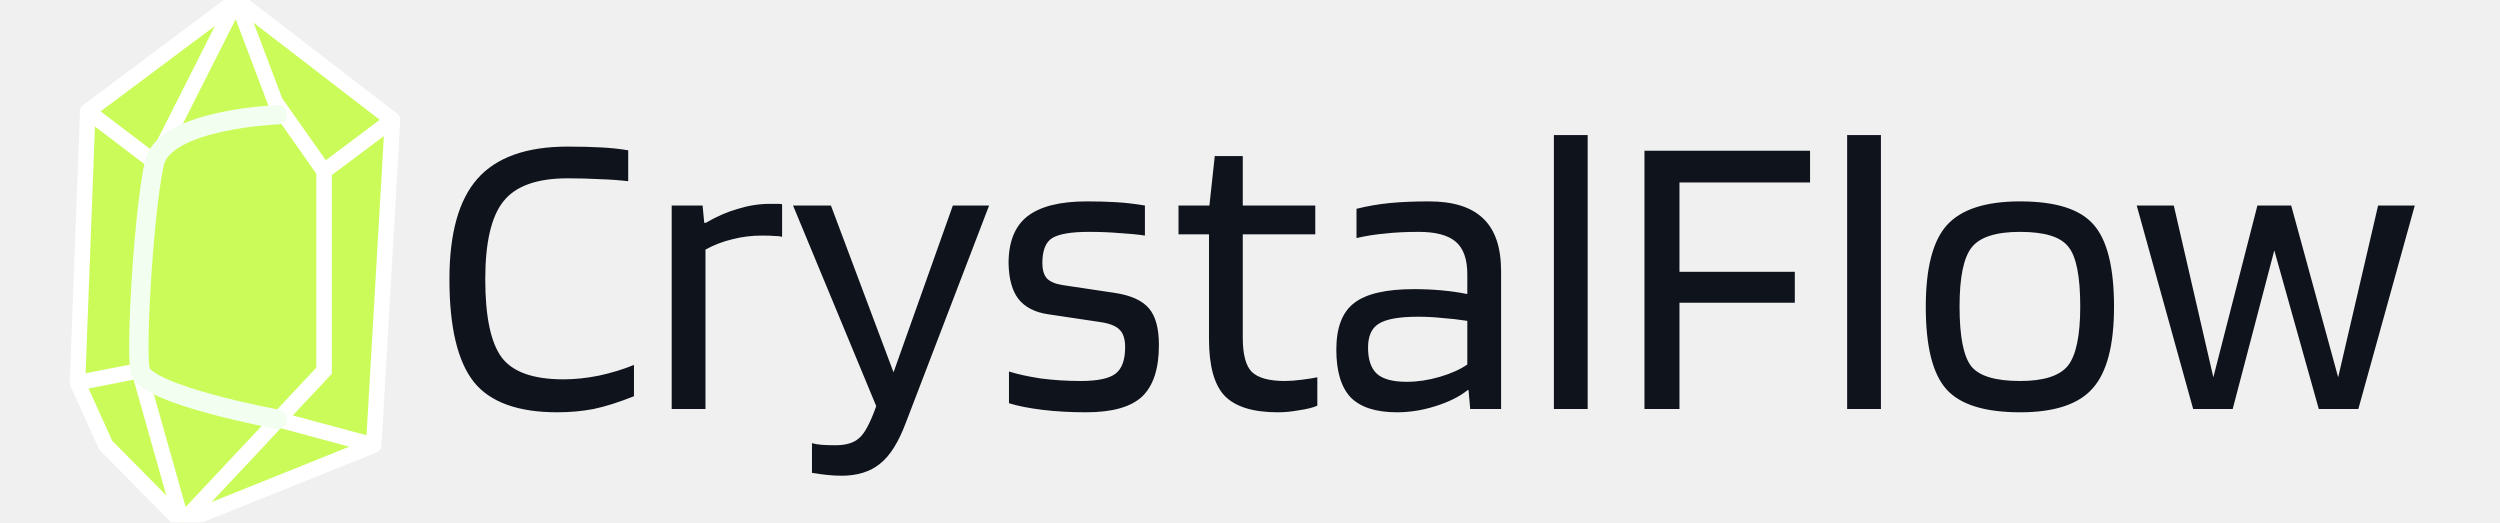
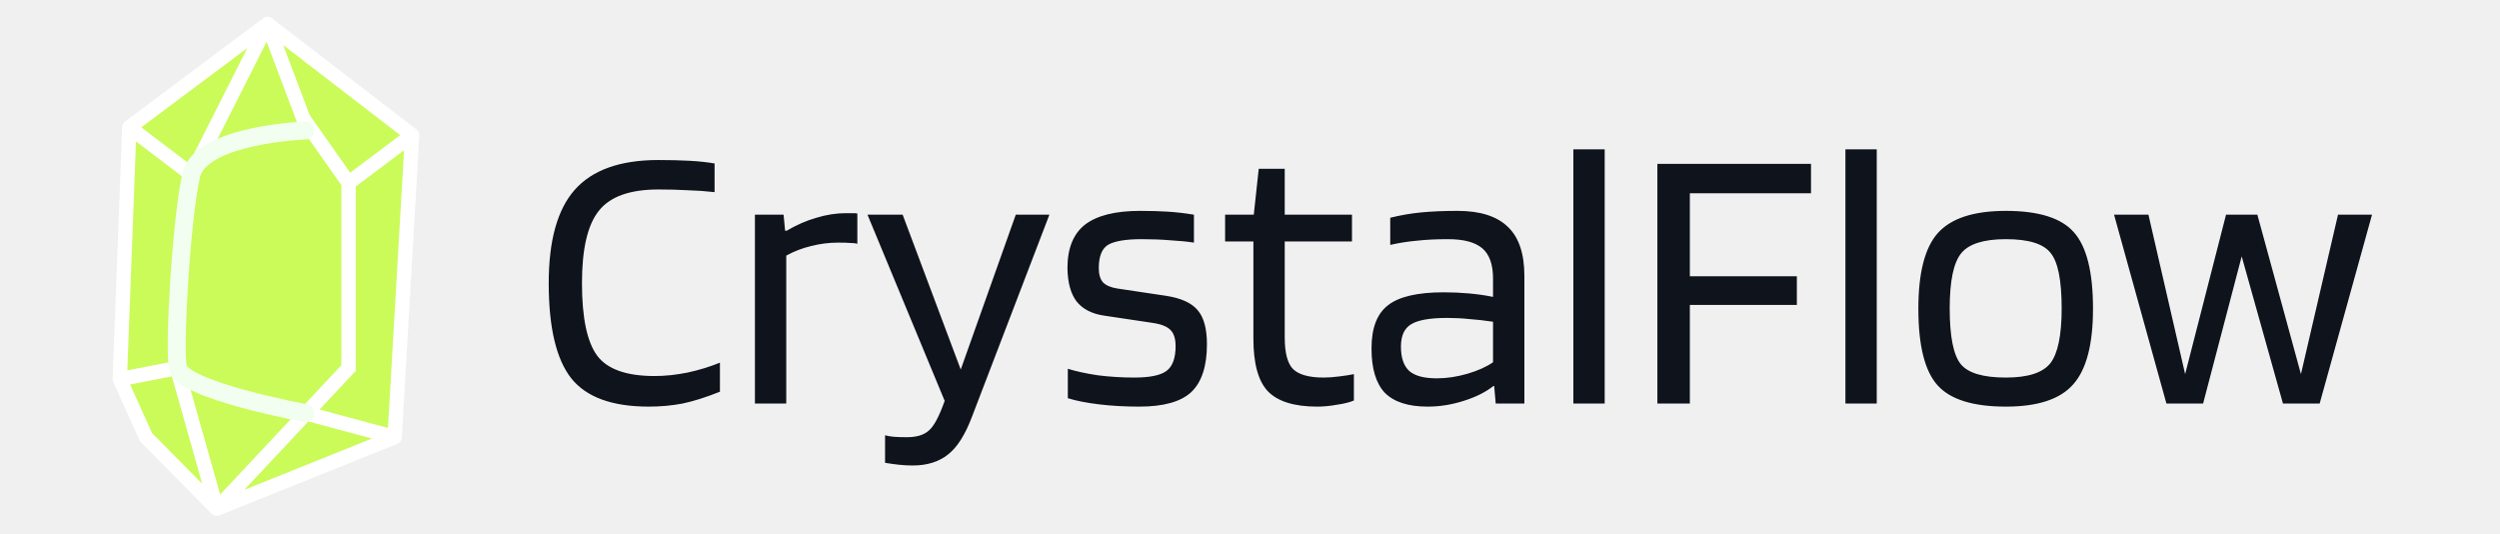
- <svg xmlns="http://www.w3.org/2000/svg" width="1936" height="405" viewBox="0 0 1936 405" fill="none">
-   <g clip-path="url(#clip0_48_47)">
-     <path d="M67.957 86.196L60 296.38L81.88 344.783L140.891 404.456L289.413 344.783L304 92.826L250.957 132.609L213.163 78.902L183.326 0L67.957 86.196Z" fill="#CBFB59" />
-     <path d="M250.957 132.609L304 92.826L183.326 0L213.163 78.902L250.957 132.609Z" fill="#CBFB59" />
-     <path d="M117.685 123.989L67.957 86.196M67.957 86.196L60 296.38M67.957 86.196L183.326 0M60 296.38L102.435 288.129M60 296.38L81.88 344.783L140.891 404.456M211.174 329.517L140.891 404.456M140.891 404.456L109.238 292.402M140.891 404.456L289.413 344.783M215.512 324.891L289.413 344.783M219.793 320.326L250.957 287.098V132.609M250.957 132.609L304 92.826M250.957 132.609L213.163 78.902L183.326 0M304 92.826L289.413 344.783M304 92.826L183.326 0M183.326 0L123.024 119.348" stroke="white" stroke-width="12" stroke-linecap="round" />
-     <path d="M215.024 324.72C215.024 324.72 111.717 305.663 108.402 286.435C105.087 267.207 111.717 159.794 119.674 125.978C127.63 92.163 215.024 88.848 215.024 88.848" stroke="#F2FFF0" stroke-width="15" stroke-linecap="round" />
-     <path d="M436.399 293.76C445.118 293.76 454.263 292.803 463.833 290.889C473.616 288.763 482.654 285.998 490.948 282.595V306.839C479.251 311.518 468.831 314.814 459.686 316.728C450.754 318.43 441.397 319.28 431.614 319.28C400.99 319.28 379.404 311.412 366.857 295.674C354.31 279.724 348.036 253.247 348.036 216.243C348.036 180.728 355.267 154.783 369.728 138.407C384.402 121.819 407.689 113.525 439.589 113.525C449.372 113.525 458.091 113.738 465.747 114.163C473.403 114.589 480.315 115.333 486.482 116.396V140.321C479.039 139.471 471.489 138.939 463.833 138.726C456.39 138.301 448.308 138.088 439.589 138.088C415.77 138.088 399.182 144.043 389.825 155.952C380.468 167.649 375.789 187.746 375.789 216.243C375.789 245.166 380.042 265.369 388.549 276.853C397.056 288.125 413.006 293.76 436.399 293.76ZM546.319 316.728H520.161V159.142H544.086L545.362 172.54H546.638C554.932 167.649 563.226 164.034 571.52 161.694C579.814 159.142 588.002 157.866 596.083 157.866C599.486 157.866 601.719 157.866 602.782 157.866C604.058 157.866 605.015 157.973 605.653 158.185V183.386C604.165 182.961 602.251 182.748 599.911 182.748C597.785 182.536 594.382 182.429 589.703 182.429C582.047 182.429 574.498 183.386 567.054 185.3C559.824 187.002 552.912 189.66 546.319 193.275V316.728ZM646.976 344.8C655.058 344.8 661.119 342.993 665.159 339.377C669.413 335.975 673.879 327.681 678.557 314.495L614.119 159.142H643.467L691.955 288.337L737.891 159.142H765.963L701.525 327.255C695.783 342.567 689.084 353.201 681.428 359.155C673.772 365.323 663.883 368.406 651.761 368.406C648.146 368.406 644.318 368.194 640.277 367.768C636.449 367.343 632.621 366.811 628.793 366.173V343.205C631.133 343.843 633.685 344.269 636.449 344.481C639.427 344.694 642.936 344.8 646.976 344.8ZM843.236 179.558C829.625 179.558 820.162 181.153 814.845 184.343C809.741 187.533 807.189 194.02 807.189 203.802C807.189 208.906 808.359 212.841 810.698 215.605C813.25 218.157 817.184 219.859 822.501 220.709L863.014 226.77C875.774 228.684 884.706 232.725 889.81 238.892C894.914 244.847 897.466 254.311 897.466 267.283C897.466 285.573 893.106 298.864 884.387 307.158C875.668 315.24 861.206 319.28 841.003 319.28C828.881 319.28 817.61 318.642 807.189 317.366C796.768 316.09 788.155 314.389 781.35 312.262V287.699C788.155 289.826 796.449 291.634 806.232 293.122C816.227 294.398 826.435 295.036 836.856 295.036C850.041 295.036 859.08 293.122 863.971 289.294C868.862 285.466 871.308 278.661 871.308 268.878C871.308 262.711 869.926 258.245 867.161 255.48C864.396 252.503 859.399 250.483 852.168 249.419L811.655 243.358C801.447 241.87 793.791 237.935 788.687 231.555C783.796 225.175 781.244 215.924 781.031 203.802C781.031 187.214 785.922 175.092 795.705 167.436C805.7 159.78 821.012 155.952 841.641 155.952C850.148 155.952 857.804 156.165 864.609 156.59C871.627 157.016 878.964 157.866 886.62 159.142V182.429C881.091 181.579 874.604 180.941 867.161 180.515C859.718 179.877 851.743 179.558 843.236 179.558ZM1020.14 292.165V314.176C1016.74 315.665 1012.06 316.835 1006.11 317.685C1000.37 318.749 994.837 319.28 989.52 319.28C970.38 319.28 956.663 315.027 948.369 306.52C940.288 298.014 936.247 283.34 936.247 262.498V181.472H912.641V159.142H936.566L940.713 120.862H962.405V159.142H1018.55V181.472H962.405V261.541C962.405 274.514 964.744 283.34 969.423 288.018C974.314 292.697 982.821 295.036 994.943 295.036C998.771 295.036 1003.13 294.717 1008.02 294.079C1013.13 293.441 1017.17 292.803 1020.14 292.165ZM1081.74 319.28C1065.58 319.28 1053.67 315.452 1046.01 307.796C1038.57 299.928 1034.85 287.593 1034.85 270.792C1034.85 253.779 1039.42 241.763 1048.56 234.745C1057.71 227.515 1073.23 223.899 1095.14 223.899C1102.37 223.899 1109.49 224.218 1116.51 224.856C1123.53 225.494 1130.12 226.451 1136.29 227.727V212.415C1136.29 200.719 1133.31 192.318 1127.36 187.214C1121.4 182.11 1111.83 179.558 1098.65 179.558C1088.87 179.558 1080.25 179.984 1072.81 180.834C1065.37 181.472 1057.92 182.642 1050.48 184.343V161.694C1058.99 159.568 1067.6 158.079 1076.32 157.228C1085.25 156.378 1095.35 155.952 1106.62 155.952C1125.55 155.952 1139.59 160.418 1148.73 169.35C1157.88 178.07 1162.45 191.68 1162.45 210.182V316.728H1138.52L1137.25 302.054H1136.61C1130.23 307.158 1121.93 311.305 1111.73 314.495C1101.73 317.685 1091.74 319.28 1081.74 319.28ZM1098.01 245.272C1083.55 245.272 1073.45 247.08 1067.7 250.695C1062.18 254.098 1059.41 260.265 1059.41 269.197C1059.41 278.555 1061.75 285.36 1066.43 289.613C1071.11 293.654 1078.76 295.674 1089.4 295.674C1097.69 295.674 1106.2 294.398 1114.92 291.846C1123.64 289.294 1130.76 286.104 1136.29 282.276V248.462C1129.27 247.399 1122.68 246.655 1116.51 246.229C1110.56 245.591 1104.39 245.272 1098.01 245.272ZM1229.49 104.593V316.728H1203.33V104.593H1229.49ZM1300.58 234.426V316.728H1273.47V116.715H1401.71V141.278H1300.58V210.501H1389.9V234.426H1300.58ZM1456.59 104.593V316.728H1430.43V104.593H1456.59ZM1637.1 237.616C1637.1 267.39 1631.57 288.444 1620.51 300.778C1609.67 313.113 1590.95 319.28 1564.37 319.28C1536.94 319.28 1517.9 313.326 1507.27 301.416C1496.64 289.507 1491.32 268.24 1491.32 237.616C1491.32 207.63 1496.74 186.576 1507.59 174.454C1518.65 162.12 1537.57 155.952 1564.37 155.952C1591.8 155.952 1610.73 161.907 1621.15 173.816C1631.79 185.726 1637.1 206.992 1637.1 237.616ZM1517.48 237.297C1517.48 260.691 1520.56 276.215 1526.73 283.871C1532.9 291.315 1545.44 295.036 1564.37 295.036C1582.66 295.036 1594.99 291.102 1601.37 283.233C1607.75 275.152 1610.94 259.84 1610.94 237.297C1610.94 213.904 1607.86 198.486 1601.69 191.042C1595.74 183.386 1583.3 179.558 1564.37 179.558C1545.87 179.558 1533.43 183.493 1527.05 191.361C1520.67 199.23 1517.48 214.542 1517.48 237.297ZM1841.61 159.142H1870L1826.3 316.728H1795.67L1761.22 193.913L1729 316.728H1698.38L1654.67 159.142H1683.38L1714.01 292.165L1748.14 159.142H1774.3L1810.67 292.165L1841.61 159.142Z" fill="#0F131C" />
-   </g>
-   <defs>
-     <clipPath id="clip0_48_47">
-       <rect width="1936" height="404.457" fill="white" />
-     </clipPath>
-   </defs>
+ <svg xmlns="http://www.w3.org/2000/svg" width="2086" height="445" viewBox="0 0 2086 445" fill="none">
+   <path d="M107.957 106.196L100 316.38L121.88 364.783L180.891 424.457L329.413 364.783L344 112.826L290.957 152.609L253.163 98.902L223.326 20L107.957 106.196Z" fill="#CBFB59" />
+   <path d="M290.957 152.609L344 112.826L223.326 20L253.163 98.902L290.957 152.609Z" fill="#CBFB59" />
+   <path d="M157.685 143.989L107.957 106.196M107.957 106.196L100 316.38M107.957 106.196L223.326 20M100 316.38L142.435 308.129M100 316.38L121.88 364.783L180.891 424.456M251.174 349.517L180.891 424.456M180.891 424.456L149.238 312.402M180.891 424.456L329.413 364.783M255.512 344.891L329.413 364.783M259.793 340.326L290.957 307.098V152.609M290.957 152.609L344 112.826M290.957 152.609L253.163 98.902L223.326 20M344 112.826L329.413 364.783M344 112.826L223.326 20M223.326 20L163.024 139.348" stroke="white" stroke-width="12" stroke-linecap="round" />
+   <path d="M255.024 344.72C255.024 344.72 151.717 325.663 148.402 306.435C145.087 287.207 151.717 179.794 159.674 145.978C167.63 112.163 255.024 108.848 255.024 108.848" stroke="#F2FFF0" stroke-width="15" stroke-linecap="round" />
+   <path d="M546.399 313.76C555.118 313.76 564.263 312.803 573.833 310.889C583.616 308.763 592.654 305.998 600.948 302.595V326.839C589.251 331.518 578.831 334.814 569.686 336.728C560.754 338.43 551.397 339.28 541.614 339.28C510.99 339.28 489.404 331.412 476.857 315.674C464.31 299.724 458.036 273.247 458.036 236.243C458.036 200.728 465.267 174.783 479.728 158.407C494.402 141.819 517.689 133.525 549.589 133.525C559.372 133.525 568.091 133.738 575.747 134.163C583.403 134.589 590.315 135.333 596.482 136.396V160.321C589.039 159.471 581.489 158.939 573.833 158.726C566.39 158.301 558.308 158.088 549.589 158.088C525.77 158.088 509.182 164.043 499.825 175.952C490.468 187.649 485.789 207.746 485.789 236.243C485.789 265.166 490.042 285.369 498.549 296.853C507.056 308.125 523.006 313.76 546.399 313.76ZM656.319 336.728H630.161V179.142H654.086L655.362 192.54H656.638C664.932 187.649 673.226 184.034 681.52 181.694C689.814 179.142 698.002 177.866 706.083 177.866C709.486 177.866 711.719 177.866 712.782 177.866C714.058 177.866 715.015 177.973 715.653 178.185V203.386C714.165 202.961 712.251 202.748 709.911 202.748C707.785 202.536 704.382 202.429 699.703 202.429C692.047 202.429 684.498 203.386 677.054 205.3C669.824 207.002 662.912 209.66 656.319 213.275V336.728ZM756.976 364.8C765.058 364.8 771.119 362.993 775.159 359.377C779.413 355.975 783.879 347.681 788.557 334.495L724.119 179.142H753.467L801.955 308.337L847.891 179.142H875.963L811.525 347.255C805.783 362.567 799.084 373.201 791.428 379.155C783.772 385.323 773.883 388.406 761.761 388.406C758.146 388.406 754.318 388.194 750.277 387.768C746.449 387.343 742.621 386.811 738.793 386.173V363.205C741.133 363.843 743.685 364.269 746.449 364.481C749.427 364.694 752.936 364.8 756.976 364.8ZM953.236 199.558C939.625 199.558 930.162 201.153 924.845 204.343C919.741 207.533 917.189 214.02 917.189 223.802C917.189 228.906 918.359 232.841 920.698 235.605C923.25 238.157 927.184 239.859 932.501 240.709L973.014 246.77C985.774 248.684 994.706 252.725 999.81 258.892C1004.91 264.847 1007.47 274.311 1007.47 287.283C1007.47 305.573 1003.11 318.864 994.387 327.158C985.668 335.24 971.206 339.28 951.003 339.28C938.881 339.28 927.61 338.642 917.189 337.366C906.768 336.09 898.155 334.389 891.35 332.262V307.699C898.155 309.826 906.449 311.634 916.232 313.122C926.227 314.398 936.435 315.036 946.856 315.036C960.041 315.036 969.08 313.122 973.971 309.294C978.862 305.466 981.308 298.661 981.308 288.878C981.308 282.711 979.926 278.245 977.161 275.48C974.396 272.503 969.399 270.483 962.168 269.419L921.655 263.358C911.447 261.87 903.791 257.935 898.687 251.555C893.796 245.175 891.244 235.924 891.031 223.802C891.031 207.214 895.922 195.092 905.705 187.436C915.7 179.78 931.012 175.952 951.641 175.952C960.148 175.952 967.804 176.165 974.609 176.59C981.627 177.016 988.964 177.866 996.62 179.142V202.429C991.091 201.579 984.604 200.941 977.161 200.515C969.718 199.877 961.743 199.558 953.236 199.558ZM1130.14 312.165V334.176C1126.74 335.665 1122.06 336.835 1116.11 337.685C1110.37 338.749 1104.84 339.28 1099.52 339.28C1080.38 339.28 1066.66 335.027 1058.37 326.52C1050.29 318.014 1046.25 303.34 1046.25 282.498V201.472H1022.64V179.142H1046.57L1050.71 140.862H1072.41V179.142H1128.55V201.472H1072.41V281.541C1072.41 294.514 1074.74 303.34 1079.42 308.018C1084.31 312.697 1092.82 315.036 1104.94 315.036C1108.77 315.036 1113.13 314.717 1118.02 314.079C1123.13 313.441 1127.17 312.803 1130.14 312.165ZM1191.74 339.28C1175.58 339.28 1163.67 335.452 1156.01 327.796C1148.57 319.928 1144.85 307.593 1144.85 290.792C1144.85 273.779 1149.42 261.763 1158.56 254.745C1167.71 247.515 1183.23 243.899 1205.14 243.899C1212.37 243.899 1219.49 244.218 1226.51 244.856C1233.53 245.494 1240.12 246.451 1246.29 247.727V232.415C1246.29 220.719 1243.31 212.318 1237.36 207.214C1231.4 202.11 1221.83 199.558 1208.65 199.558C1198.87 199.558 1190.25 199.984 1182.81 200.834C1175.37 201.472 1167.92 202.642 1160.48 204.343V181.694C1168.99 179.568 1177.6 178.079 1186.32 177.228C1195.25 176.378 1205.35 175.952 1216.62 175.952C1235.55 175.952 1249.59 180.418 1258.73 189.35C1267.88 198.07 1272.45 211.68 1272.45 230.182V336.728H1248.52L1247.25 322.054H1246.61C1240.23 327.158 1231.93 331.305 1221.73 334.495C1211.73 337.685 1201.74 339.28 1191.74 339.28ZM1208.01 265.272C1193.55 265.272 1183.45 267.08 1177.7 270.695C1172.18 274.098 1169.41 280.265 1169.41 289.197C1169.41 298.555 1171.75 305.36 1176.43 309.613C1181.11 313.654 1188.76 315.674 1199.4 315.674C1207.69 315.674 1216.2 314.398 1224.92 311.846C1233.64 309.294 1240.76 306.104 1246.29 302.276V268.462C1239.27 267.399 1232.68 266.655 1226.51 266.229C1220.56 265.591 1214.39 265.272 1208.01 265.272ZM1339.49 124.593V336.728H1313.33V124.593H1339.49ZM1410.58 254.426V336.728H1383.47V136.715H1511.71V161.278H1410.58V230.501H1499.9V254.426H1410.58ZM1566.59 124.593V336.728H1540.43V124.593H1566.59ZM1747.1 257.616C1747.1 287.39 1741.57 308.444 1730.51 320.778C1719.67 333.113 1700.95 339.28 1674.37 339.28C1646.94 339.28 1627.9 333.326 1617.27 321.416C1606.64 309.507 1601.32 288.24 1601.32 257.616C1601.32 227.63 1606.74 206.576 1617.59 194.454C1628.65 182.12 1647.57 175.952 1674.37 175.952C1701.8 175.952 1720.73 181.907 1731.15 193.816C1741.79 205.726 1747.1 226.992 1747.1 257.616ZM1627.48 257.297C1627.48 280.691 1630.56 296.215 1636.73 303.871C1642.9 311.315 1655.44 315.036 1674.37 315.036C1692.66 315.036 1704.99 311.102 1711.37 303.233C1717.75 295.152 1720.94 279.84 1720.94 257.297C1720.94 233.904 1717.86 218.486 1711.69 211.042C1705.74 203.386 1693.3 199.558 1674.37 199.558C1655.87 199.558 1643.43 203.493 1637.05 211.361C1630.67 219.23 1627.48 234.542 1627.48 257.297ZM1951.61 179.142H1980L1936.3 336.728H1905.67L1871.22 213.913L1839 336.728H1808.38L1764.67 179.142H1793.38L1824.01 312.165L1858.14 179.142H1884.3L1920.67 312.165L1951.61 179.142Z" fill="#0F131C" />
</svg>
